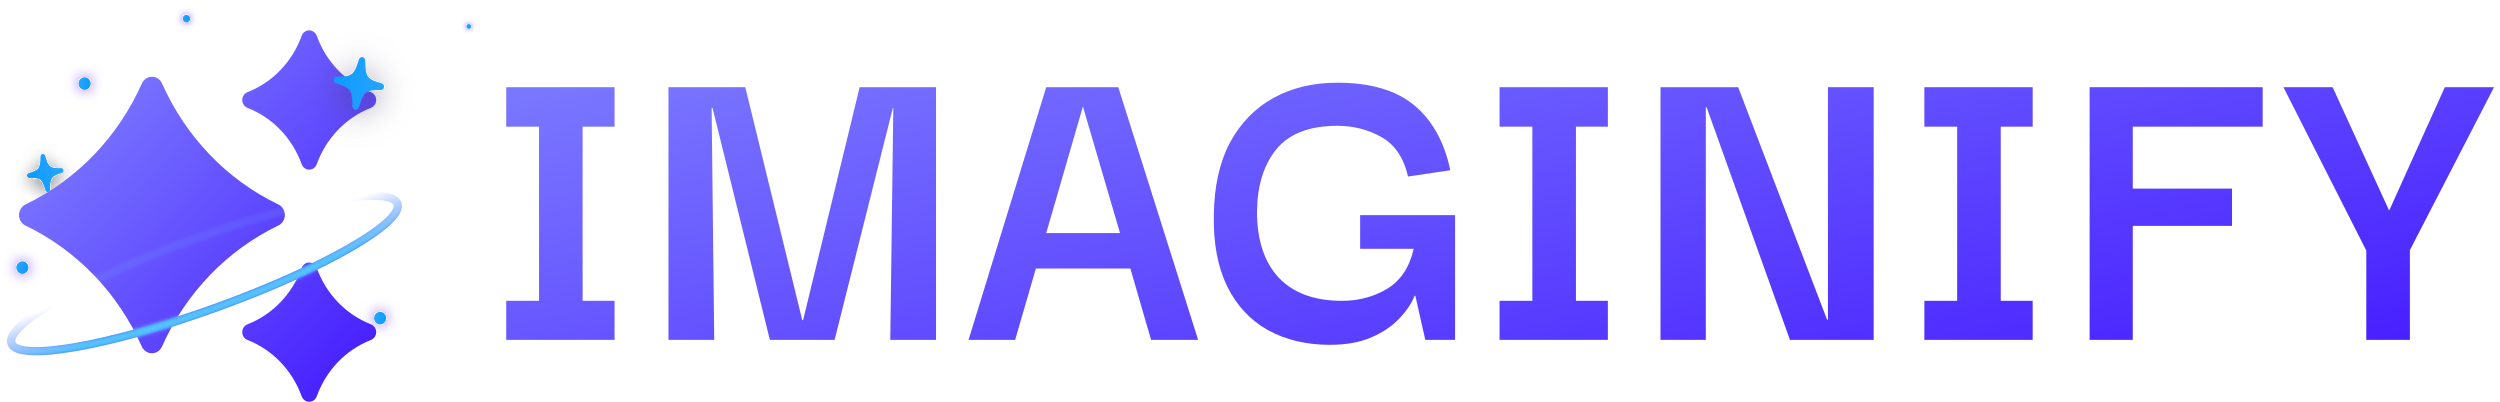
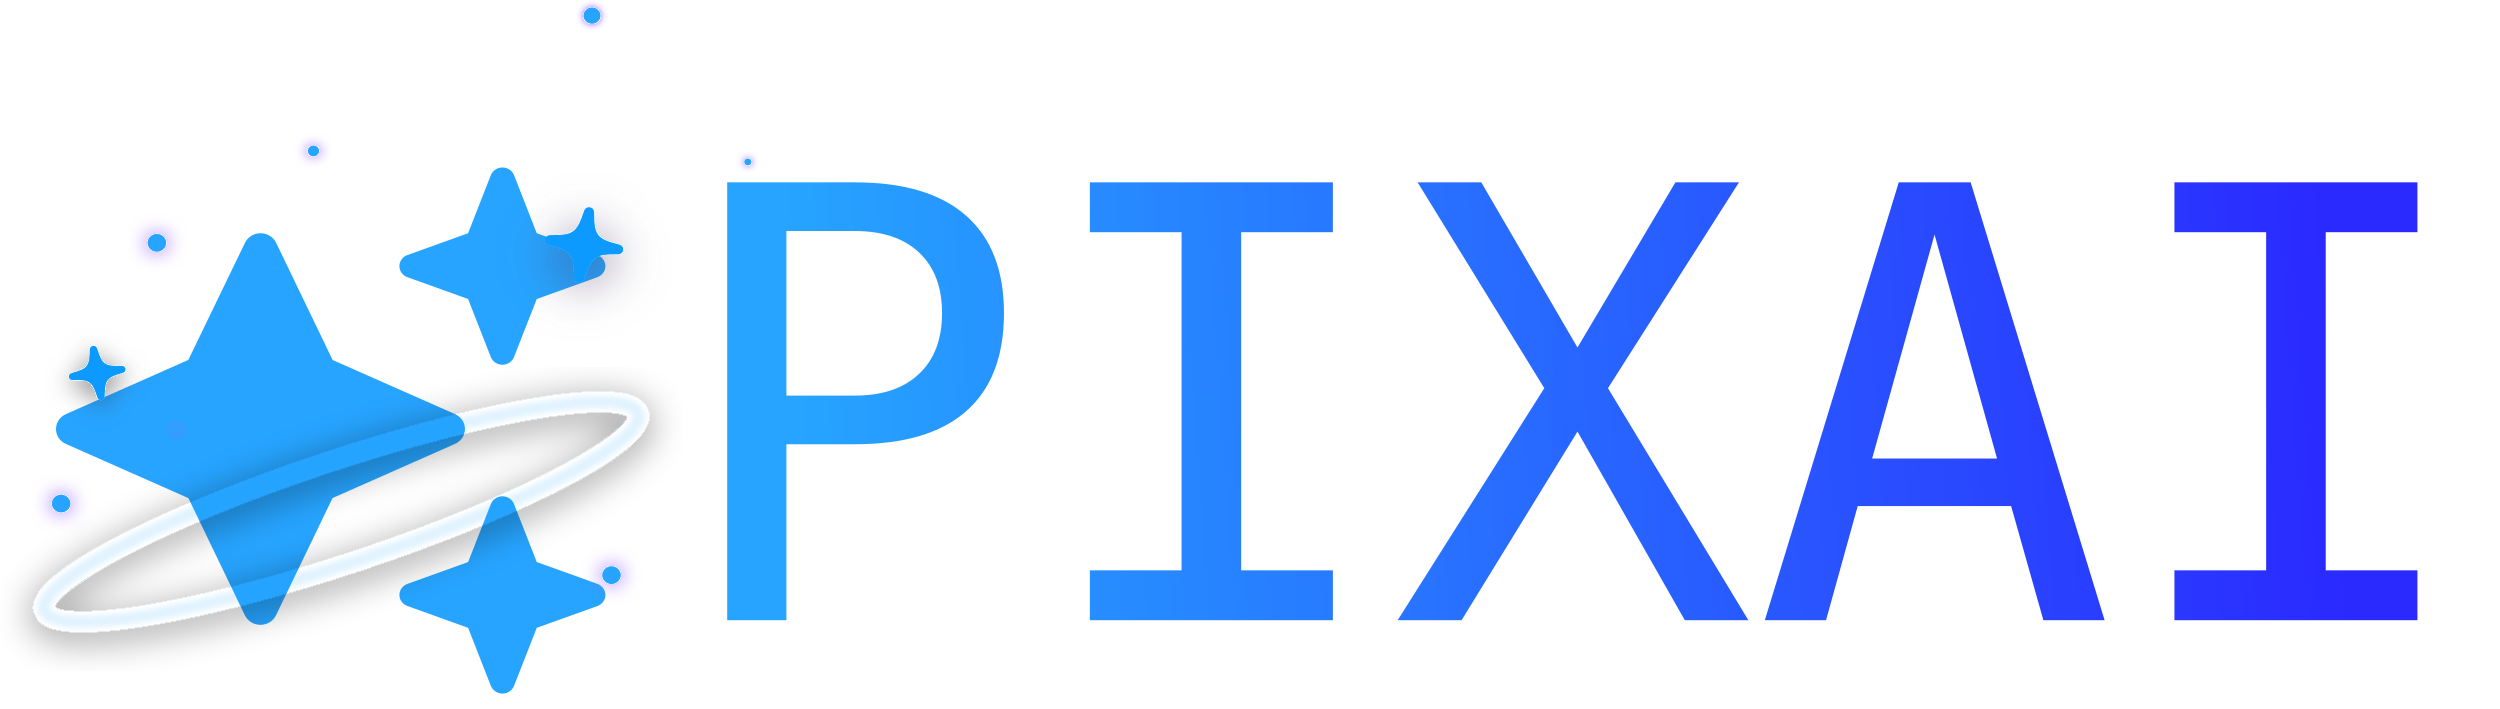
- <svg xmlns="http://www.w3.org/2000/svg" width="168" height="27" viewBox="0 0 168 27" fill="none">
-   <path d="M41.298 20.216V22.84H34.019V20.216H36.223V8.514H34.019V5.86H41.298V8.514H39.152V20.216H41.298ZM44.921 22.84V5.86H50.083L53.911 21.513H53.969L57.768 5.86H62.901V22.84H59.827L60.03 7.247H60.001L56.086 22.84H51.736L47.879 7.247H47.821L47.995 22.84H44.921ZM65.086 22.84L70.306 5.86H75.149L80.514 22.84H77.353L75.961 18.045H69.61L68.218 22.84H65.086ZM72.771 7.157L70.306 15.662H75.265L72.771 7.157ZM89.371 23.172C87.786 23.172 86.394 22.84 85.195 22.177C84.016 21.513 83.107 20.538 82.469 19.251C81.831 17.944 81.532 16.346 81.57 14.456C81.59 12.545 81.947 10.927 82.643 9.6C83.359 8.273 84.335 7.267 85.572 6.584C86.81 5.9 88.24 5.558 89.864 5.558C92.088 5.558 93.808 6.061 95.026 7.066C96.244 8.072 97.056 9.529 97.462 11.44L94.62 11.862C94.33 10.595 93.731 9.71 92.822 9.208C91.933 8.705 90.947 8.454 89.864 8.454C88.008 8.454 86.645 8.976 85.775 10.022C84.925 11.068 84.49 12.465 84.47 14.214C84.47 16.145 84.963 17.632 85.949 18.678C86.935 19.703 88.347 20.216 90.183 20.216C91.305 20.216 92.32 19.945 93.228 19.402C94.137 18.839 94.727 17.944 94.997 16.718H91.401V14.456H97.781V22.84H95.78L95.113 19.884H95.055C94.862 20.387 94.523 20.89 94.04 21.392C93.576 21.895 92.958 22.317 92.184 22.659C91.411 23.001 90.473 23.172 89.371 23.172ZM108.049 20.216V22.84H100.77V20.216H102.974V8.514H100.77V5.86H108.049V8.514H105.903V20.216H108.049ZM122.837 5.86H125.911V22.84H120.285L114.688 7.217H114.63V22.84H111.585V5.86H116.805L122.779 21.483H122.837V5.86ZM136.596 20.216V22.84H129.317V20.216H131.521V8.514H129.317V5.86H136.596V8.514H134.45V20.216H136.596ZM143.322 22.84H140.422V5.86H152.051V8.514H143.322V12.676H149.992V15.179H143.322V22.84ZM159.015 22.84V16.838L153.447 5.86H156.753L160.552 14.154L164.293 5.86H167.599L161.944 16.808V22.84H159.015Z" fill="url(#paint0_linear_2164_2166)" />
-   <g filter="url(#filter0_d_2164_2166)">
-     <path d="M31.499 1.941C31.585 1.941 31.655 1.868 31.655 1.778C31.655 1.688 31.585 1.615 31.499 1.615C31.412 1.615 31.342 1.688 31.342 1.778C31.342 1.868 31.412 1.941 31.499 1.941Z" fill="url(#paint1_linear_2164_2166)" />
+ <svg xmlns="http://www.w3.org/2000/svg" xmlns:xlink="http://www.w3.org/1999/xlink" version="1.1" width="333.067" height="94.404" viewBox="0 0 333.067 94.404" xml:space="preserve" id="svg15">
+   <defs id="defs4">
+     <linearGradient id="linearGradient6301">
+       <stop style="stop-color:#26a4ff;stop-opacity:1;" offset="0" id="stop6297" />
+       <stop style="stop-color:#2a2aff;stop-opacity:1" offset="1" id="stop6299" />
+     </linearGradient>
+     <rect x="574.187" y="138.631" width="714.129" height="249.165" id="rect4016" />
+     <filter id="filter0_d_1902_1538" x="0.365" y="17.76" width="29.813" height="13.858" filterUnits="userSpaceOnUse" color-interpolation-filters="sRGB">
+       <feFlood flood-opacity="0" result="BackgroundImageFix" id="feFlood1118" />
+       <feColorMatrix in="SourceAlpha" type="matrix" values="0 0 0 0 0 0 0 0 0 0 0 0 0 0 0 0 0 0 127 0" result="hardAlpha" id="feColorMatrix1120" />
+       <feOffset dy="0.327" id="feOffset1122" />
+       <feGaussianBlur stdDeviation="0.818" id="feGaussianBlur1124" />
+       <feComposite in2="hardAlpha" operator="out" id="feComposite1126" />
+       <feColorMatrix type="matrix" values="0 0 0 0 0 0 0 0 0 0 0 0 0 0 0 0 0 0 0.45 0" id="feColorMatrix1128" />
+       <feBlend mode="normal" in2="BackgroundImageFix" result="effect1_dropShadow_1902_1538" id="feBlend1130" />
+       <feBlend mode="normal" in="SourceGraphic" in2="effect1_dropShadow_1902_1538" result="shape" id="feBlend1132" />
+     </filter>
+     <filter id="filter1_f_1902_1538" x="1.747" y="18.815" width="27.048" height="11.094" filterUnits="userSpaceOnUse" color-interpolation-filters="sRGB">
+       <feFlood flood-opacity="0" result="BackgroundImageFix" id="feFlood1135" />
+       <feBlend mode="normal" in="SourceGraphic" in2="BackgroundImageFix" result="shape" id="feBlend1137" />
+       <feGaussianBlur stdDeviation="0.127" result="effect1_foregroundBlur_1902_1538" id="feGaussianBlur1139" />
+     </filter>
+     <filter id="filter2_d_1902_1538" x="25.512" y="1.01" width="1.425" height="1.425" filterUnits="userSpaceOnUse" color-interpolation-filters="sRGB">
+       <feFlood flood-opacity="0" result="BackgroundImageFix" id="feFlood1142" />
+       <feColorMatrix in="SourceAlpha" type="matrix" values="0 0 0 0 0 0 0 0 0 0 0 0 0 0 0 0 0 0 127 0" result="hardAlpha" id="feColorMatrix1144" />
+       <feOffset id="feOffset1146" />
+       <feGaussianBlur stdDeviation="0.171" id="feGaussianBlur1148" />
+       <feComposite in2="hardAlpha" operator="out" id="feComposite1150" />
+       <feColorMatrix type="matrix" values="0 0 0 0 0.592 0 0 0 0 0.392 0 0 0 0 1 0 0 0 1 0" id="feColorMatrix1152" />
+       <feBlend mode="normal" in2="BackgroundImageFix" result="effect1_dropShadow_1902_1538" id="feBlend1154" />
+       <feBlend mode="normal" in="SourceGraphic" in2="effect1_dropShadow_1902_1538" result="shape" id="feBlend1156" />
+     </filter>
+     <filter id="filter3_d_1902_1538" x="32.534" y="7.899" width="0.996" height="0.996" filterUnits="userSpaceOnUse" color-interpolation-filters="sRGB">
+       <feFlood flood-opacity="0" result="BackgroundImageFix" id="feFlood1159" />
+       <feColorMatrix in="SourceAlpha" type="matrix" values="0 0 0 0 0 0 0 0 0 0 0 0 0 0 0 0 0 0 127 0" result="hardAlpha" id="feColorMatrix1161" />
+       <feOffset id="feOffset1163" />
+       <feGaussianBlur stdDeviation="0.171" id="feGaussianBlur1165" />
+       <feComposite in2="hardAlpha" operator="out" id="feComposite1167" />
+       <feColorMatrix type="matrix" values="0 0 0 0 0.592 0 0 0 0 0.392 0 0 0 0 1 0 0 0 1 0" id="feColorMatrix1169" />
+       <feBlend mode="normal" in2="BackgroundImageFix" result="effect1_dropShadow_1902_1538" id="feBlend1171" />
+       <feBlend mode="normal" in="SourceGraphic" in2="effect1_dropShadow_1902_1538" result="shape" id="feBlend1173" />
+     </filter>
+     <filter id="filter4_d_1902_1538" x="5.925" y="10.795" width="2.584" height="2.584" filterUnits="userSpaceOnUse" color-interpolation-filters="sRGB">
+       <feFlood flood-opacity="0" result="BackgroundImageFix" id="feFlood1176" />
+       <feColorMatrix in="SourceAlpha" type="matrix" values="0 0 0 0 0 0 0 0 0 0 0 0 0 0 0 0 0 0 127 0" result="hardAlpha" id="feColorMatrix1178" />
+       <feOffset id="feOffset1180" />
+       <feGaussianBlur stdDeviation="0.443" id="feGaussianBlur1182" />
+       <feComposite in2="hardAlpha" operator="out" id="feComposite1184" />
+       <feColorMatrix type="matrix" values="0 0 0 0 0.592 0 0 0 0 0.392 0 0 0 0 1 0 0 0 1 0" id="feColorMatrix1186" />
+       <feBlend mode="normal" in2="BackgroundImageFix" result="effect1_dropShadow_1902_1538" id="feBlend1188" />
+       <feBlend mode="normal" in="SourceGraphic" in2="effect1_dropShadow_1902_1538" result="shape" id="feBlend1190" />
+     </filter>
+     <filter id="filter5_d_1902_1538" x="1.743" y="22.688" width="2.584" height="2.584" filterUnits="userSpaceOnUse" color-interpolation-filters="sRGB">
+       <feFlood flood-opacity="0" result="BackgroundImageFix" id="feFlood1193" />
+       <feColorMatrix in="SourceAlpha" type="matrix" values="0 0 0 0 0 0 0 0 0 0 0 0 0 0 0 0 0 0 127 0" result="hardAlpha" id="feColorMatrix1195" />
+       <feOffset id="feOffset1197" />
+       <feGaussianBlur stdDeviation="0.443" id="feGaussianBlur1199" />
+       <feComposite in2="hardAlpha" operator="out" id="feComposite1201" />
+       <feColorMatrix type="matrix" values="0 0 0 0 0.592 0 0 0 0 0.392 0 0 0 0 1 0 0 0 1 0" id="feColorMatrix1203" />
+       <feBlend mode="normal" in2="BackgroundImageFix" result="effect1_dropShadow_1902_1538" id="feBlend1205" />
+       <feBlend mode="normal" in="SourceGraphic" in2="effect1_dropShadow_1902_1538" result="shape" id="feBlend1207" />
+     </filter>
+     <filter id="filter6_d_1902_1538" x="25.784" y="25.953" width="2.584" height="2.584" filterUnits="userSpaceOnUse" color-interpolation-filters="sRGB">
+       <feFlood flood-opacity="0" result="BackgroundImageFix" id="feFlood1210" />
+       <feColorMatrix in="SourceAlpha" type="matrix" values="0 0 0 0 0 0 0 0 0 0 0 0 0 0 0 0 0 0 127 0" result="hardAlpha" id="feColorMatrix1212" />
+       <feOffset id="feOffset1214" />
+       <feGaussianBlur stdDeviation="0.443" id="feGaussianBlur1216" />
+       <feComposite in2="hardAlpha" operator="out" id="feComposite1218" />
+       <feColorMatrix type="matrix" values="0 0 0 0 0.592 0 0 0 0 0.392 0 0 0 0 1 0 0 0 1 0" id="feColorMatrix1220" />
+       <feBlend mode="normal" in2="BackgroundImageFix" result="effect1_dropShadow_1902_1538" id="feBlend1222" />
+       <feBlend mode="normal" in="SourceGraphic" in2="effect1_dropShadow_1902_1538" result="shape" id="feBlend1224" />
+     </filter>
+     <filter id="filter7_d_1902_1538" x="7.563" y="20.121" width="0.996" height="0.996" filterUnits="userSpaceOnUse" color-interpolation-filters="sRGB">
+       <feFlood flood-opacity="0" result="BackgroundImageFix" id="feFlood1227" />
+       <feColorMatrix in="SourceAlpha" type="matrix" values="0 0 0 0 0 0 0 0 0 0 0 0 0 0 0 0 0 0 127 0" result="hardAlpha" id="feColorMatrix1229" />
+       <feOffset id="feOffset1231" />
+       <feGaussianBlur stdDeviation="0.171" id="feGaussianBlur1233" />
+       <feComposite in2="hardAlpha" operator="out" id="feComposite1235" />
+       <feColorMatrix type="matrix" values="0 0 0 0 0.592 0 0 0 0 0.392 0 0 0 0 1 0 0 0 1 0" id="feColorMatrix1237" />
+       <feBlend mode="normal" in2="BackgroundImageFix" result="effect1_dropShadow_1902_1538" id="feBlend1239" />
+       <feBlend mode="normal" in="SourceGraphic" in2="effect1_dropShadow_1902_1538" result="shape" id="feBlend1241" />
+     </filter>
+     <filter id="filter8_d_1902_1538" x="13.275" y="7.112" width="1.565" height="1.565" filterUnits="userSpaceOnUse" color-interpolation-filters="sRGB">
+       <feFlood flood-opacity="0" result="BackgroundImageFix" id="feFlood1244" />
+       <feColorMatrix in="SourceAlpha" type="matrix" values="0 0 0 0 0 0 0 0 0 0 0 0 0 0 0 0 0 0 127 0" result="hardAlpha" id="feColorMatrix1246" />
+       <feOffset id="feOffset1248" />
+       <feGaussianBlur stdDeviation="0.268" id="feGaussianBlur1250" />
+       <feComposite in2="hardAlpha" operator="out" id="feComposite1252" />
+       <feColorMatrix type="matrix" values="0 0 0 0 0.592 0 0 0 0 0.392 0 0 0 0 1 0 0 0 1 0" id="feColorMatrix1254" />
+       <feBlend mode="normal" in2="BackgroundImageFix" result="effect1_dropShadow_1902_1538" id="feBlend1256" />
+       <feBlend mode="normal" in="SourceGraphic" in2="effect1_dropShadow_1902_1538" result="shape" id="feBlend1258" />
+     </filter>
+     <filter id="filter9_d_1902_1538" x="22.037" y="8.885" width="7.684" height="7.684" filterUnits="userSpaceOnUse" color-interpolation-filters="sRGB">
+       <feFlood flood-opacity="0" result="BackgroundImageFix" id="feFlood1261" />
+       <feColorMatrix in="SourceAlpha" type="matrix" values="0 0 0 0 0 0 0 0 0 0 0 0 0 0 0 0 0 0 127 0" result="hardAlpha" id="feColorMatrix1263" />
+       <feOffset dy="0.555" id="feOffset1265" />
+       <feGaussianBlur stdDeviation="1.065" id="feGaussianBlur1267" />
+       <feComposite in2="hardAlpha" operator="out" id="feComposite1269" />
+       <feColorMatrix type="matrix" values="0 0 0 0 0.297 0 0 0 0 0.244 0 0 0 0 0.404 0 0 0 0.6 0" id="feColorMatrix1271" />
+       <feBlend mode="normal" in2="BackgroundImageFix" result="effect1_dropShadow_1902_1538" id="feBlend1273" />
+       <feBlend mode="normal" in="SourceGraphic" in2="effect1_dropShadow_1902_1538" result="shape" id="feBlend1275" />
+     </filter>
+     <filter id="filter10_d_1902_1538" x="2.289" y="15.984" width="4.643" height="4.643" filterUnits="userSpaceOnUse" color-interpolation-filters="sRGB">
+       <feFlood flood-opacity="0" result="BackgroundImageFix" id="feFlood1278" />
+       <feColorMatrix in="SourceAlpha" type="matrix" values="0 0 0 0 0 0 0 0 0 0 0 0 0 0 0 0 0 0 127 0" result="hardAlpha" id="feColorMatrix1280" />
+       <feOffset dy="0.282" id="feOffset1282" />
+       <feGaussianBlur stdDeviation="0.541" id="feGaussianBlur1284" />
+       <feComposite in2="hardAlpha" operator="out" id="feComposite1286" />
+       <feColorMatrix type="matrix" values="0 0 0 0 0.221 0 0 0 0 0.21 0 0 0 0 0.242 0 0 0 0.6 0" id="feColorMatrix1288" />
+       <feBlend mode="normal" in2="BackgroundImageFix" result="effect1_dropShadow_1902_1538" id="feBlend1290" />
+       <feBlend mode="normal" in="SourceGraphic" in2="effect1_dropShadow_1902_1538" result="shape" id="feBlend1292" />
+     </filter>
+     <linearGradient id="paint0_linear_1902_1538" x1="3.523" y1="19.407" x2="27.383" y2="19.909" gradientUnits="userSpaceOnUse" gradientTransform="matrix(0.3278754,0,0,0.3424012,170.7092,82.37132)">
+       <stop stop-color="#26A4FF" id="stop1295" />
+       <stop offset="1" stop-color="#0D9AFF" id="stop1297" />
+     </linearGradient>
+     <linearGradient id="paint1_linear_1902_1538" x1="29.158" y1="22.648" x2="29.14" y2="25.735" gradientUnits="userSpaceOnUse" gradientTransform="matrix(0.3294389,-0.00450179,-0.00450179,0.3408377,-119.4466,-99.18994)">
+       <stop stop-color="#3F5FFF" id="stop1300" />
+       <stop offset="1" stop-color="#3F5FFF" stop-opacity="0" id="stop1302" />
+     </linearGradient>
+     <linearGradient id="paint2_linear_1902_1538" x1="29.158" y1="22.648" x2="29.14" y2="25.735" gradientUnits="userSpaceOnUse" gradientTransform="matrix(0.3294389,-0.00450179,-0.00450179,0.3408377,-119.4466,-99.18994)">
+       <stop stop-color="#1DA0FF" id="stop1305" />
+       <stop offset="1" stop-color="#199FFF" stop-opacity="0.13" id="stop1307" />
+     </linearGradient>
+     <linearGradient id="paint3_linear_1902_1538" x1="25.876" y1="1.684" x2="26.613" y2="1.699" gradientUnits="userSpaceOnUse" gradientTransform="matrix(0.3278754,0,0,0.3424012,170.7092,82.37132)">
+       <stop stop-color="#26A4FF" id="stop1310" />
+       <stop offset="1" stop-color="#0D9AFF" id="stop1312" />
+     </linearGradient>
+     <linearGradient id="paint4_linear_1902_1538" x1="32.885" y1="8.381" x2="33.196" y2="8.387" gradientUnits="userSpaceOnUse" gradientTransform="matrix(0.3278754,0,0,0.3424012,170.7092,82.37132)">
+       <stop stop-color="#26A4FF" id="stop1315" />
+       <stop offset="1" stop-color="#0D9AFF" id="stop1317" />
+     </linearGradient>
+     <linearGradient id="paint5_linear_1902_1538" x1="6.835" y1="12.045" x2="7.643" y2="12.062" gradientUnits="userSpaceOnUse" gradientTransform="matrix(0.3278754,0,0,0.3424012,170.7092,82.37132)">
+       <stop stop-color="#26A4FF" id="stop1320" />
+       <stop offset="1" stop-color="#0D9AFF" id="stop1322" />
+     </linearGradient>
+     <linearGradient id="paint6_linear_1902_1538" x1="2.653" y1="23.938" x2="3.461" y2="23.955" gradientUnits="userSpaceOnUse" gradientTransform="matrix(0.3278754,0,0,0.3424012,170.7092,82.37132)">
+       <stop stop-color="#26A4FF" id="stop1325" />
+       <stop offset="1" stop-color="#0D9AFF" id="stop1327" />
+     </linearGradient>
+     <linearGradient id="paint7_linear_1902_1538" x1="26.694" y1="27.203" x2="27.501" y2="27.22" gradientUnits="userSpaceOnUse" gradientTransform="matrix(0.3278754,0,0,0.3424012,170.7092,82.37132)">
+       <stop stop-color="#26A4FF" id="stop1330" />
+       <stop offset="1" stop-color="#0D9AFF" id="stop1332" />
+     </linearGradient>
+     <linearGradient id="paint8_linear_1902_1538" x1="7.914" y1="20.603" x2="8.225" y2="20.609" gradientUnits="userSpaceOnUse" gradientTransform="matrix(0.3278754,0,0,0.3424012,170.7092,82.37132)">
+       <stop stop-color="#26A4FF" id="stop1335" />
+       <stop offset="1" stop-color="#0D9AFF" id="stop1337" />
+     </linearGradient>
+     <linearGradient id="paint9_linear_1902_1538" x1="13.826" y1="7.869" x2="14.315" y2="7.879" gradientUnits="userSpaceOnUse" gradientTransform="matrix(0.3278754,0,0,0.3424012,170.7092,82.37132)">
+       <stop stop-color="#26A4FF" id="stop1340" />
+       <stop offset="1" stop-color="#0D9AFF" id="stop1342" />
+     </linearGradient>
+     <linearGradient id="paint10_linear_1902_1538" x1="27.512" y1="12.226" x2="24.103" y2="11.81" gradientUnits="userSpaceOnUse" gradientTransform="matrix(0.3278754,0,0,0.3424012,170.7092,82.37132)">
+       <stop stop-color="#26A4FF" id="stop1345" />
+       <stop offset="1" stop-color="#0D9AFF" id="stop1347" />
+     </linearGradient>
+     <linearGradient id="paint11_linear_1902_1538" x1="5.756" y1="17.72" x2="3.302" y2="18.143" gradientUnits="userSpaceOnUse" gradientTransform="matrix(0.3278754,0,0,0.3424012,170.7092,82.37132)">
+       <stop stop-color="#26A4FF" id="stop1350" />
+       <stop offset="1" stop-color="#0D9AFF" id="stop1352" />
+     </linearGradient>
+     <linearGradient xlink:href="#linearGradient6301" id="linearGradient6303" x1="592.163" y1="193.406" x2="796.017" y2="178.726" gradientUnits="userSpaceOnUse" />
+   </defs>
+   <g transform="translate(998.1667,-8.047142)" id="5d869665-fd37-436d-9676-90bc14095cba">
+ </g>
+   <g transform="translate(925.7395,-40.58502)" id="24daf848-20b3-47ea-9e69-77c5056bc09d">
+     <text xml:space="preserve" transform="translate(-1410.75,-86.20198)" id="text4014" style="font-style:normal;font-variant:normal;font-weight:normal;font-stretch:normal;font-size:80px;line-height:1.25;font-family:'DejaVu Sans Mono';-inkscape-font-specification:'DejaVu Sans Mono, Normal';font-variant-ligatures:normal;font-variant-caps:normal;font-variant-numeric:normal;font-variant-east-asian:normal;white-space:pre;shape-inside:url(#rect4016);fill:url(#linearGradient6303);fill-opacity:1;stroke:none">
+       <tspan x="574.188" y="209.412" id="tspan10343">PIXAI</tspan>
+     </text>
+     <g style="fill:none" id="g1514" transform="matrix(3.049939,0,0,2.92055,-926.8519,37.63646)">
+       <path d="m 18.163,12.643 c -0.211,0.08 -0.352,0.281 -0.352,0.506 0,0.225 0.141,0.427 0.352,0.506 l 2.648,0.994 0.994,2.648 c 0.08,0.211 0.281,0.351 0.506,0.351 0.225,0 0.427,-0.141 0.506,-0.351 l 0.994,-2.648 2.648,-0.994 c 0.211,-0.08 0.351,-0.281 0.351,-0.506 0,-0.225 -0.141,-0.426 -0.351,-0.506 L 23.811,11.649 22.818,9 C 22.738,8.79 22.537,8.649 22.311,8.649 c -0.225,0 -0.426,0.141 -0.506,0.352 l -0.994,2.648 z m -5.737,-0.558 c -0.122,-0.267 -0.389,-0.436 -0.68,-0.436 -0.291,0 -0.558,0.169 -0.68,0.436 l -2.475,5.344 -5.344,2.47 c -0.267,0.122 -0.436,0.389 -0.436,0.684 0,0.295 0.169,0.558 0.436,0.68 l 5.348,2.47 2.466,5.344 c 0.122,0.267 0.389,0.436 0.68,0.436 0.291,0 0.558,-0.169 0.68,-0.436 l 2.47,-5.348 5.348,-2.47 c 0.267,-0.122 0.436,-0.389 0.436,-0.68 0,-0.291 -0.169,-0.558 -0.436,-0.68 l -5.344,-2.466 z m 8.386,14.564 -2.648,0.994 c -0.211,0.08 -0.352,0.281 -0.352,0.506 0,0.225 0.141,0.427 0.352,0.506 l 2.648,0.994 0.994,2.648 c 0.08,0.211 0.281,0.351 0.506,0.351 0.225,0 0.427,-0.141 0.506,-0.351 l 0.994,-2.648 2.648,-0.994 c 0.211,-0.08 0.351,-0.281 0.351,-0.506 0,-0.225 -0.141,-0.426 -0.351,-0.506 l -2.648,-0.994 -0.994,-2.648 c -0.08,-0.211 -0.281,-0.352 -0.506,-0.352 -0.225,0 -0.426,0.141 -0.506,0.352 z" fill="url(#paint0_linear_1902_1538)" id="path1072" style="fill:url(#paint0_linear_1902_1538)" />
+       <g filter="url(#filter0_d_1902_1538)" id="g1080">
+         <ellipse cx="15.271" cy="24.361" rx="13.732" ry="2.337" transform="rotate(160.848,15.2712,24.3615)" stroke="url(#paint1_linear_1902_1538)" stroke-width="0.549" id="ellipse1074" style="stroke:url(#paint1_linear_1902_1538)" />
+         <g style="mix-blend-mode:screen" filter="url(#filter1_f_1902_1538)" id="g1078">
+           <ellipse cx="15.271" cy="24.361" rx="13.732" ry="2.337" transform="rotate(160.848,15.2712,24.3615)" stroke="url(#paint2_linear_1902_1538)" stroke-width="0.549" id="ellipse1076" style="stroke:url(#paint2_linear_1902_1538)" />
+         </g>
+       </g>
+       <g filter="url(#filter2_d_1902_1538)" id="g1084">
+         <circle cx="26.225" cy="1.722" r="0.371" fill="url(#paint3_linear_1902_1538)" id="circle1082" style="fill:url(#paint3_linear_1902_1538)" />
+       </g>
+       <g filter="url(#filter3_d_1902_1538)" id="g1088">
+         <circle cx="33.032" cy="8.397" r="0.157" fill="url(#paint4_linear_1902_1538)" id="circle1086" style="fill:url(#paint4_linear_1902_1538)" />
+       </g>
+       <g filter="url(#filter4_d_1902_1538)" id="g1092">
+         <circle cx="7.217" cy="12.087" r="0.406" fill="url(#paint5_linear_1902_1538)" id="circle1090" style="fill:url(#paint5_linear_1902_1538)" />
+       </g>
+       <g filter="url(#filter5_d_1902_1538)" id="g1096">
+         <circle cx="3.035" cy="23.98" r="0.406" fill="url(#paint6_linear_1902_1538)" id="circle1094" style="fill:url(#paint6_linear_1902_1538)" />
+       </g>
+       <g filter="url(#filter6_d_1902_1538)" id="g1100">
+         <circle cx="27.076" cy="27.245" r="0.406" fill="url(#paint7_linear_1902_1538)" id="circle1098" style="fill:url(#paint7_linear_1902_1538)" />
+       </g>
+       <g filter="url(#filter7_d_1902_1538)" id="g1104">
+         <circle cx="8.061" cy="20.619" r="0.157" fill="url(#paint8_linear_1902_1538)" id="circle1102" style="fill:url(#paint8_linear_1902_1538)" />
+       </g>
+       <g filter="url(#filter8_d_1902_1538)" id="g1108">
+         <circle cx="14.057" cy="7.895" r="0.246" fill="url(#paint9_linear_1902_1538)" id="circle1106" style="fill:url(#paint9_linear_1902_1538)" />
+       </g>
+       <g filter="url(#filter9_d_1902_1538)" id="g1112">
+         <path d="m 25.634,13.882 c -0.112,-0.016 -0.191,-0.111 -0.19,-0.229 -0.005,-1.055 -0.126,-1.219 -1.103,-1.475 -0.113,-0.03 -0.187,-0.139 -0.171,-0.25 0.016,-0.113 0.116,-0.193 0.233,-0.194 1.008,0.004 1.147,-0.099 1.475,-1.105 0.036,-0.112 0.137,-0.181 0.246,-0.165 0.113,0.016 0.191,0.111 0.193,0.23 0.002,1.053 0.123,1.217 1.099,1.472 0.115,0.032 0.189,0.138 0.172,0.252 -0.016,0.111 -0.113,0.192 -0.233,0.192 -1.01,-10e-4 -1.147,0.101 -1.472,1.107 -0.04,0.113 -0.141,0.18 -0.249,0.165 z" fill="url(#paint10_linear_1902_1538)" id="path1110" style="fill:url(#paint10_linear_1902_1538)" />
+       </g>
+       <g filter="url(#filter10_d_1902_1538)" id="g1116">
+         <path d="M 4.798,19.262 C 4.717,19.274 4.642,19.225 4.618,19.143 4.394,18.411 4.276,18.322 3.544,18.349 3.459,18.351 3.385,18.291 3.373,18.211 3.36,18.129 3.413,18.052 3.494,18.027 c 0.701,-0.208 0.776,-0.308 0.793,-1.075 0.002,-0.085 0.057,-0.154 0.137,-0.166 0.082,-0.012 0.156,0.037 0.182,0.119 0.222,0.731 0.339,0.82 1.071,0.793 0.087,-0.002 0.16,0.056 0.172,0.139 0.012,0.081 -0.038,0.157 -0.122,0.182 -0.701,0.21 -0.776,0.31 -0.791,1.076 -0.004,0.087 -0.06,0.155 -0.139,0.167 z" fill="url(#paint11_linear_1902_1538)" id="path1114" style="fill:url(#paint11_linear_1902_1538)" />
+       </g>
+     </g>
  </g>
-   <g filter="url(#filter1_d_2164_2166)">
-     <path d="M5.684 6.038C5.909 6.038 6.09 5.849 6.09 5.616C6.09 5.383 5.909 5.193 5.684 5.193C5.46 5.193 5.278 5.383 5.278 5.616C5.278 5.849 5.46 6.038 5.684 6.038Z" fill="url(#paint2_linear_2164_2166)" />
-   </g>
-   <g filter="url(#filter2_d_2164_2166)">
-     <path d="M1.502 18.406C1.726 18.406 1.908 18.217 1.908 17.984C1.908 17.751 1.726 17.562 1.502 17.562C1.278 17.562 1.096 17.751 1.096 17.984C1.096 18.217 1.278 18.406 1.502 18.406Z" fill="url(#paint3_linear_2164_2166)" />
-   </g>
-   <g filter="url(#filter3_d_2164_2166)">
-     <path d="M25.543 21.802C25.767 21.802 25.949 21.613 25.949 21.379C25.949 21.146 25.767 20.957 25.543 20.957C25.319 20.957 25.137 21.146 25.137 21.379C25.137 21.613 25.319 21.802 25.543 21.802Z" fill="url(#paint4_linear_2164_2166)" />
-   </g>
-   <g filter="url(#filter4_d_2164_2166)">
-     <path d="M6.528 14.652C6.614 14.652 6.684 14.579 6.684 14.489C6.684 14.399 6.614 14.326 6.528 14.326C6.441 14.326 6.371 14.399 6.371 14.489C6.371 14.579 6.441 14.652 6.528 14.652Z" fill="url(#paint5_linear_2164_2166)" />
-   </g>
-   <g filter="url(#filter5_d_2164_2166)">
-     <path d="M12.524 1.512C12.66 1.512 12.77 1.397 12.77 1.256C12.77 1.115 12.66 1 12.524 1C12.388 1 12.278 1.115 12.278 1.256C12.278 1.397 12.388 1.512 12.524 1.512Z" fill="url(#paint6_linear_2164_2166)" />
-   </g>
-   <g filter="url(#filter6_d_2164_2166)">
-     <path d="M3.228 12.906C3.148 12.919 3.073 12.868 3.049 12.783C2.828 12.029 2.711 11.937 1.985 11.965C1.902 11.967 1.828 11.906 1.816 11.823C1.804 11.739 1.856 11.659 1.936 11.634C2.63 11.42 2.705 11.316 2.722 10.526C2.724 10.438 2.779 10.367 2.857 10.354C2.939 10.342 3.012 10.393 3.038 10.477C3.257 11.231 3.374 11.322 4.099 11.295C4.185 11.293 4.257 11.352 4.269 11.438C4.281 11.521 4.231 11.6 4.149 11.626C3.454 11.842 3.38 11.945 3.365 12.735C3.361 12.824 3.305 12.894 3.228 12.906Z" fill="url(#paint7_linear_2164_2166)" />
-   </g>
-   <path d="M16.63 6.194C16.419 6.276 16.278 6.486 16.278 6.72C16.278 6.954 16.419 7.164 16.63 7.247C18.313 7.903 19.641 9.284 20.272 11.034C20.352 11.254 20.553 11.4 20.778 11.4C21.003 11.4 21.205 11.254 21.285 11.034C21.916 9.284 23.244 7.903 24.927 7.247C25.138 7.164 25.278 6.954 25.278 6.72C25.278 6.486 25.138 6.276 24.927 6.194C23.244 5.537 21.916 4.156 21.285 2.406C21.205 2.186 21.003 2.04 20.778 2.04C20.553 2.04 20.352 2.186 20.272 2.406C19.641 4.156 18.313 5.537 16.63 6.194ZM10.892 5.613C10.771 5.336 10.503 5.16 10.213 5.16C9.922 5.16 9.655 5.336 9.533 5.613C7.936 9.2 5.164 12.082 1.714 13.74C1.447 13.867 1.278 14.145 1.278 14.452C1.278 14.759 1.447 15.032 1.714 15.159C5.163 16.815 7.937 19.698 9.528 23.285C9.65 23.563 9.917 23.739 10.208 23.739C10.499 23.739 10.766 23.563 10.888 23.285C12.482 19.695 15.254 16.812 18.706 15.154C18.974 15.027 19.142 14.749 19.142 14.447C19.142 14.145 18.974 13.867 18.706 13.74C15.257 12.085 12.485 9.2 10.892 5.613ZM20.272 18.006C19.641 19.756 18.313 21.137 16.63 21.794C16.419 21.876 16.278 22.086 16.278 22.32C16.278 22.554 16.419 22.764 16.63 22.846C18.313 23.503 19.641 24.884 20.272 26.634C20.352 26.854 20.553 27 20.778 27C21.003 27 21.205 26.854 21.285 26.634C21.916 24.884 23.244 23.503 24.927 22.846C25.138 22.764 25.278 22.554 25.278 22.32C25.278 22.086 25.138 21.876 24.927 21.794C23.244 21.137 21.916 19.756 21.285 18.006C21.205 17.786 21.003 17.64 20.778 17.64C20.553 17.64 20.352 17.786 20.272 18.006Z" fill="url(#paint8_linear_2164_2166)" />
-   <path d="M12.972 16.086C5.808 18.673 0.343 21.799 0.766 23.067C1.19 24.334 7.341 23.264 14.505 20.677C21.669 18.089 27.133 14.964 26.71 13.696C26.287 12.428 20.136 13.498 12.972 16.086Z" stroke="url(#paint9_linear_2164_2166)" stroke-width="0.549" />
-   <g style="mix-blend-mode:screen" filter="url(#filter7_f_2164_2166)">
-     <path d="M12.972 16.085C5.808 18.673 0.343 21.799 0.766 23.066C1.19 24.334 7.341 23.264 14.505 20.677C21.669 18.089 27.133 14.963 26.71 13.696C26.287 12.428 20.136 13.498 12.972 16.085Z" stroke="url(#paint10_linear_2164_2166)" stroke-width="0.549" />
-   </g>
-   <g filter="url(#filter8_d_2164_2166)">
-     <path d="M23.872 7.362C23.762 7.345 23.683 7.247 23.684 7.126C23.679 6.038 23.559 5.869 22.591 5.606C22.479 5.575 22.405 5.463 22.421 5.348C22.437 5.232 22.536 5.149 22.652 5.148C23.65 5.152 23.789 5.046 24.113 4.009C24.149 3.894 24.248 3.823 24.357 3.839C24.469 3.856 24.547 3.954 24.549 4.076C24.551 5.161 24.67 5.33 25.637 5.593C25.752 5.627 25.825 5.735 25.808 5.853C25.793 5.968 25.696 6.051 25.577 6.051C24.577 6.05 24.441 6.155 24.119 7.192C24.08 7.308 23.979 7.378 23.872 7.362Z" fill="url(#paint11_linear_2164_2166)" />
-   </g>
-   <defs>
-     <filter id="filter0_d_2164_2166" x="31.001" y="1.274" width="0.996" height="1.009" filterUnits="userSpaceOnUse" color-interpolation-filters="sRGB">
-       <feFlood flood-opacity="0" result="BackgroundImageFix" />
-       <feColorMatrix in="SourceAlpha" type="matrix" values="0 0 0 0 0 0 0 0 0 0 0 0 0 0 0 0 0 0 127 0" result="hardAlpha" />
-       <feOffset />
-       <feGaussianBlur stdDeviation="0.171" />
-       <feComposite in2="hardAlpha" operator="out" />
-       <feColorMatrix type="matrix" values="0 0 0 0 0.592 0 0 0 0 0.392 0 0 0 0 1 0 0 0 1 0" />
-       <feBlend mode="normal" in2="BackgroundImageFix" result="effect1_dropShadow_2164_2166" />
-       <feBlend mode="normal" in="SourceGraphic" in2="effect1_dropShadow_2164_2166" result="shape" />
-     </filter>
-     <filter id="filter1_d_2164_2166" x="4.392" y="4.308" width="2.584" height="2.616" filterUnits="userSpaceOnUse" color-interpolation-filters="sRGB">
-       <feFlood flood-opacity="0" result="BackgroundImageFix" />
-       <feColorMatrix in="SourceAlpha" type="matrix" values="0 0 0 0 0 0 0 0 0 0 0 0 0 0 0 0 0 0 127 0" result="hardAlpha" />
-       <feOffset />
-       <feGaussianBlur stdDeviation="0.443" />
-       <feComposite in2="hardAlpha" operator="out" />
-       <feColorMatrix type="matrix" values="0 0 0 0 0.592 0 0 0 0 0.392 0 0 0 0 1 0 0 0 1 0" />
-       <feBlend mode="normal" in2="BackgroundImageFix" result="effect1_dropShadow_2164_2166" />
-       <feBlend mode="normal" in="SourceGraphic" in2="effect1_dropShadow_2164_2166" result="shape" />
-     </filter>
-     <filter id="filter2_d_2164_2166" x="0.21" y="16.676" width="2.584" height="2.616" filterUnits="userSpaceOnUse" color-interpolation-filters="sRGB">
-       <feFlood flood-opacity="0" result="BackgroundImageFix" />
-       <feColorMatrix in="SourceAlpha" type="matrix" values="0 0 0 0 0 0 0 0 0 0 0 0 0 0 0 0 0 0 127 0" result="hardAlpha" />
-       <feOffset />
-       <feGaussianBlur stdDeviation="0.443" />
-       <feComposite in2="hardAlpha" operator="out" />
-       <feColorMatrix type="matrix" values="0 0 0 0 0.592 0 0 0 0 0.392 0 0 0 0 1 0 0 0 1 0" />
-       <feBlend mode="normal" in2="BackgroundImageFix" result="effect1_dropShadow_2164_2166" />
-       <feBlend mode="normal" in="SourceGraphic" in2="effect1_dropShadow_2164_2166" result="shape" />
-     </filter>
-     <filter id="filter3_d_2164_2166" x="24.251" y="20.071" width="2.584" height="2.616" filterUnits="userSpaceOnUse" color-interpolation-filters="sRGB">
-       <feFlood flood-opacity="0" result="BackgroundImageFix" />
-       <feColorMatrix in="SourceAlpha" type="matrix" values="0 0 0 0 0 0 0 0 0 0 0 0 0 0 0 0 0 0 127 0" result="hardAlpha" />
-       <feOffset />
-       <feGaussianBlur stdDeviation="0.443" />
-       <feComposite in2="hardAlpha" operator="out" />
-       <feColorMatrix type="matrix" values="0 0 0 0 0.592 0 0 0 0 0.392 0 0 0 0 1 0 0 0 1 0" />
-       <feBlend mode="normal" in2="BackgroundImageFix" result="effect1_dropShadow_2164_2166" />
-       <feBlend mode="normal" in="SourceGraphic" in2="effect1_dropShadow_2164_2166" result="shape" />
-     </filter>
-     <filter id="filter4_d_2164_2166" x="6.03" y="13.984" width="0.996" height="1.009" filterUnits="userSpaceOnUse" color-interpolation-filters="sRGB">
-       <feFlood flood-opacity="0" result="BackgroundImageFix" />
-       <feColorMatrix in="SourceAlpha" type="matrix" values="0 0 0 0 0 0 0 0 0 0 0 0 0 0 0 0 0 0 127 0" result="hardAlpha" />
-       <feOffset />
-       <feGaussianBlur stdDeviation="0.171" />
-       <feComposite in2="hardAlpha" operator="out" />
-       <feColorMatrix type="matrix" values="0 0 0 0 0.592 0 0 0 0 0.392 0 0 0 0 1 0 0 0 1 0" />
-       <feBlend mode="normal" in2="BackgroundImageFix" result="effect1_dropShadow_2164_2166" />
-       <feBlend mode="normal" in="SourceGraphic" in2="effect1_dropShadow_2164_2166" result="shape" />
-     </filter>
-     <filter id="filter5_d_2164_2166" x="11.742" y="0.463" width="1.565" height="1.585" filterUnits="userSpaceOnUse" color-interpolation-filters="sRGB">
-       <feFlood flood-opacity="0" result="BackgroundImageFix" />
-       <feColorMatrix in="SourceAlpha" type="matrix" values="0 0 0 0 0 0 0 0 0 0 0 0 0 0 0 0 0 0 127 0" result="hardAlpha" />
-       <feOffset />
-       <feGaussianBlur stdDeviation="0.268" />
-       <feComposite in2="hardAlpha" operator="out" />
-       <feColorMatrix type="matrix" values="0 0 0 0 0.592 0 0 0 0 0.392 0 0 0 0 1 0 0 0 1 0" />
-       <feBlend mode="normal" in2="BackgroundImageFix" result="effect1_dropShadow_2164_2166" />
-       <feBlend mode="normal" in="SourceGraphic" in2="effect1_dropShadow_2164_2166" result="shape" />
-     </filter>
-     <filter id="filter6_d_2164_2166" x="0.732" y="9.553" width="4.62" height="4.719" filterUnits="userSpaceOnUse" color-interpolation-filters="sRGB">
-       <feFlood flood-opacity="0" result="BackgroundImageFix" />
-       <feColorMatrix in="SourceAlpha" type="matrix" values="0 0 0 0 0 0 0 0 0 0 0 0 0 0 0 0 0 0 127 0" result="hardAlpha" />
-       <feOffset dy="0.282" />
-       <feGaussianBlur stdDeviation="0.541" />
-       <feComposite in2="hardAlpha" operator="out" />
-       <feColorMatrix type="matrix" values="0 0 0 0 0.221 0 0 0 0 0.21 0 0 0 0 0.242 0 0 0 0.6 0" />
-       <feBlend mode="normal" in2="BackgroundImageFix" result="effect1_dropShadow_2164_2166" />
-       <feBlend mode="normal" in="SourceGraphic" in2="effect1_dropShadow_2164_2166" result="shape" />
-     </filter>
-     <filter id="filter7_f_2164_2166" x="0.216" y="12.631" width="27.044" height="11.499" filterUnits="userSpaceOnUse" color-interpolation-filters="sRGB">
-       <feFlood flood-opacity="0" result="BackgroundImageFix" />
-       <feBlend mode="normal" in="SourceGraphic" in2="BackgroundImageFix" result="shape" />
-       <feGaussianBlur stdDeviation="0.127" result="effect1_foregroundBlur_2164_2166" />
-     </filter>
-     <filter id="filter8_d_2164_2166" x="20.288" y="2.261" width="7.653" height="7.788" filterUnits="userSpaceOnUse" color-interpolation-filters="sRGB">
-       <feFlood flood-opacity="0" result="BackgroundImageFix" />
-       <feColorMatrix in="SourceAlpha" type="matrix" values="0 0 0 0 0 0 0 0 0 0 0 0 0 0 0 0 0 0 127 0" result="hardAlpha" />
-       <feOffset dy="0.555" />
-       <feGaussianBlur stdDeviation="1.065" />
-       <feComposite in2="hardAlpha" operator="out" />
-       <feColorMatrix type="matrix" values="0 0 0 0 0.297 0 0 0 0 0.244 0 0 0 0 0.404 0 0 0 0.6 0" />
-       <feBlend mode="normal" in2="BackgroundImageFix" result="effect1_dropShadow_2164_2166" />
-       <feBlend mode="normal" in="SourceGraphic" in2="effect1_dropShadow_2164_2166" result="shape" />
-     </filter>
-     <linearGradient id="paint0_linear_2164_2166" x1="32.279" y1="-4.2" x2="45.114" y2="53.252" gradientUnits="userSpaceOnUse">
-       <stop stop-color="#868CFF" />
-       <stop offset="1" stop-color="#4318FF" />
-     </linearGradient>
-     <linearGradient id="paint1_linear_2164_2166" x1="31.352" y1="1.761" x2="31.663" y2="1.768" gradientUnits="userSpaceOnUse">
-       <stop stop-color="#26A4FF" />
-       <stop offset="1" stop-color="#0D9AFF" />
-     </linearGradient>
-     <linearGradient id="paint2_linear_2164_2166" x1="5.302" y1="5.572" x2="6.11" y2="5.588" gradientUnits="userSpaceOnUse">
-       <stop stop-color="#26A4FF" />
-       <stop offset="1" stop-color="#0D9AFF" />
-     </linearGradient>
-     <linearGradient id="paint3_linear_2164_2166" x1="1.12" y1="17.94" x2="1.928" y2="17.957" gradientUnits="userSpaceOnUse">
-       <stop stop-color="#26A4FF" />
-       <stop offset="1" stop-color="#0D9AFF" />
-     </linearGradient>
-     <linearGradient id="paint4_linear_2164_2166" x1="25.161" y1="21.336" x2="25.968" y2="21.352" gradientUnits="userSpaceOnUse">
-       <stop stop-color="#26A4FF" />
-       <stop offset="1" stop-color="#0D9AFF" />
-     </linearGradient>
-     <linearGradient id="paint5_linear_2164_2166" x1="6.38" y1="14.472" x2="6.692" y2="14.478" gradientUnits="userSpaceOnUse">
-       <stop stop-color="#26A4FF" />
-       <stop offset="1" stop-color="#0D9AFF" />
-     </linearGradient>
-     <linearGradient id="paint6_linear_2164_2166" x1="12.293" y1="1.229" x2="12.782" y2="1.239" gradientUnits="userSpaceOnUse">
-       <stop stop-color="#26A4FF" />
-       <stop offset="1" stop-color="#0D9AFF" />
-     </linearGradient>
-     <linearGradient id="paint7_linear_2164_2166" x1="4.177" y1="11.317" x2="1.741" y2="11.721" gradientUnits="userSpaceOnUse">
-       <stop stop-color="#26A4FF" />
-       <stop offset="1" stop-color="#0D9AFF" />
-     </linearGradient>
-     <linearGradient id="paint8_linear_2164_2166" x1="1.278" y1="2.04" x2="26.219" y2="26.022" gradientUnits="userSpaceOnUse">
-       <stop stop-color="#868CFF" />
-       <stop offset="1" stop-color="#4318FF" />
-     </linearGradient>
-     <linearGradient id="paint9_linear_2164_2166" x1="1.183" y1="24.803" x2="0.114" y2="21.789" gradientUnits="userSpaceOnUse">
-       <stop stop-color="#3F5FFF" />
-       <stop offset="1" stop-color="#3F5FFF" stop-opacity="0" />
-     </linearGradient>
-     <linearGradient id="paint10_linear_2164_2166" x1="1.183" y1="24.802" x2="0.114" y2="21.789" gradientUnits="userSpaceOnUse">
-       <stop stop-color="#1DA0FF" />
-       <stop offset="1" stop-color="#199FFF" stop-opacity="0.13" />
-     </linearGradient>
-     <linearGradient id="paint11_linear_2164_2166" x1="25.733" y1="5.656" x2="22.352" y2="5.259" gradientUnits="userSpaceOnUse">
-       <stop stop-color="#26A4FF" />
-       <stop offset="1" stop-color="#0D9AFF" />
-     </linearGradient>
-   </defs>
+   <rect style="fill:none" id="rect53" width="418.687" height="149.766" x="742.23" y="-123.462" />
</svg>
